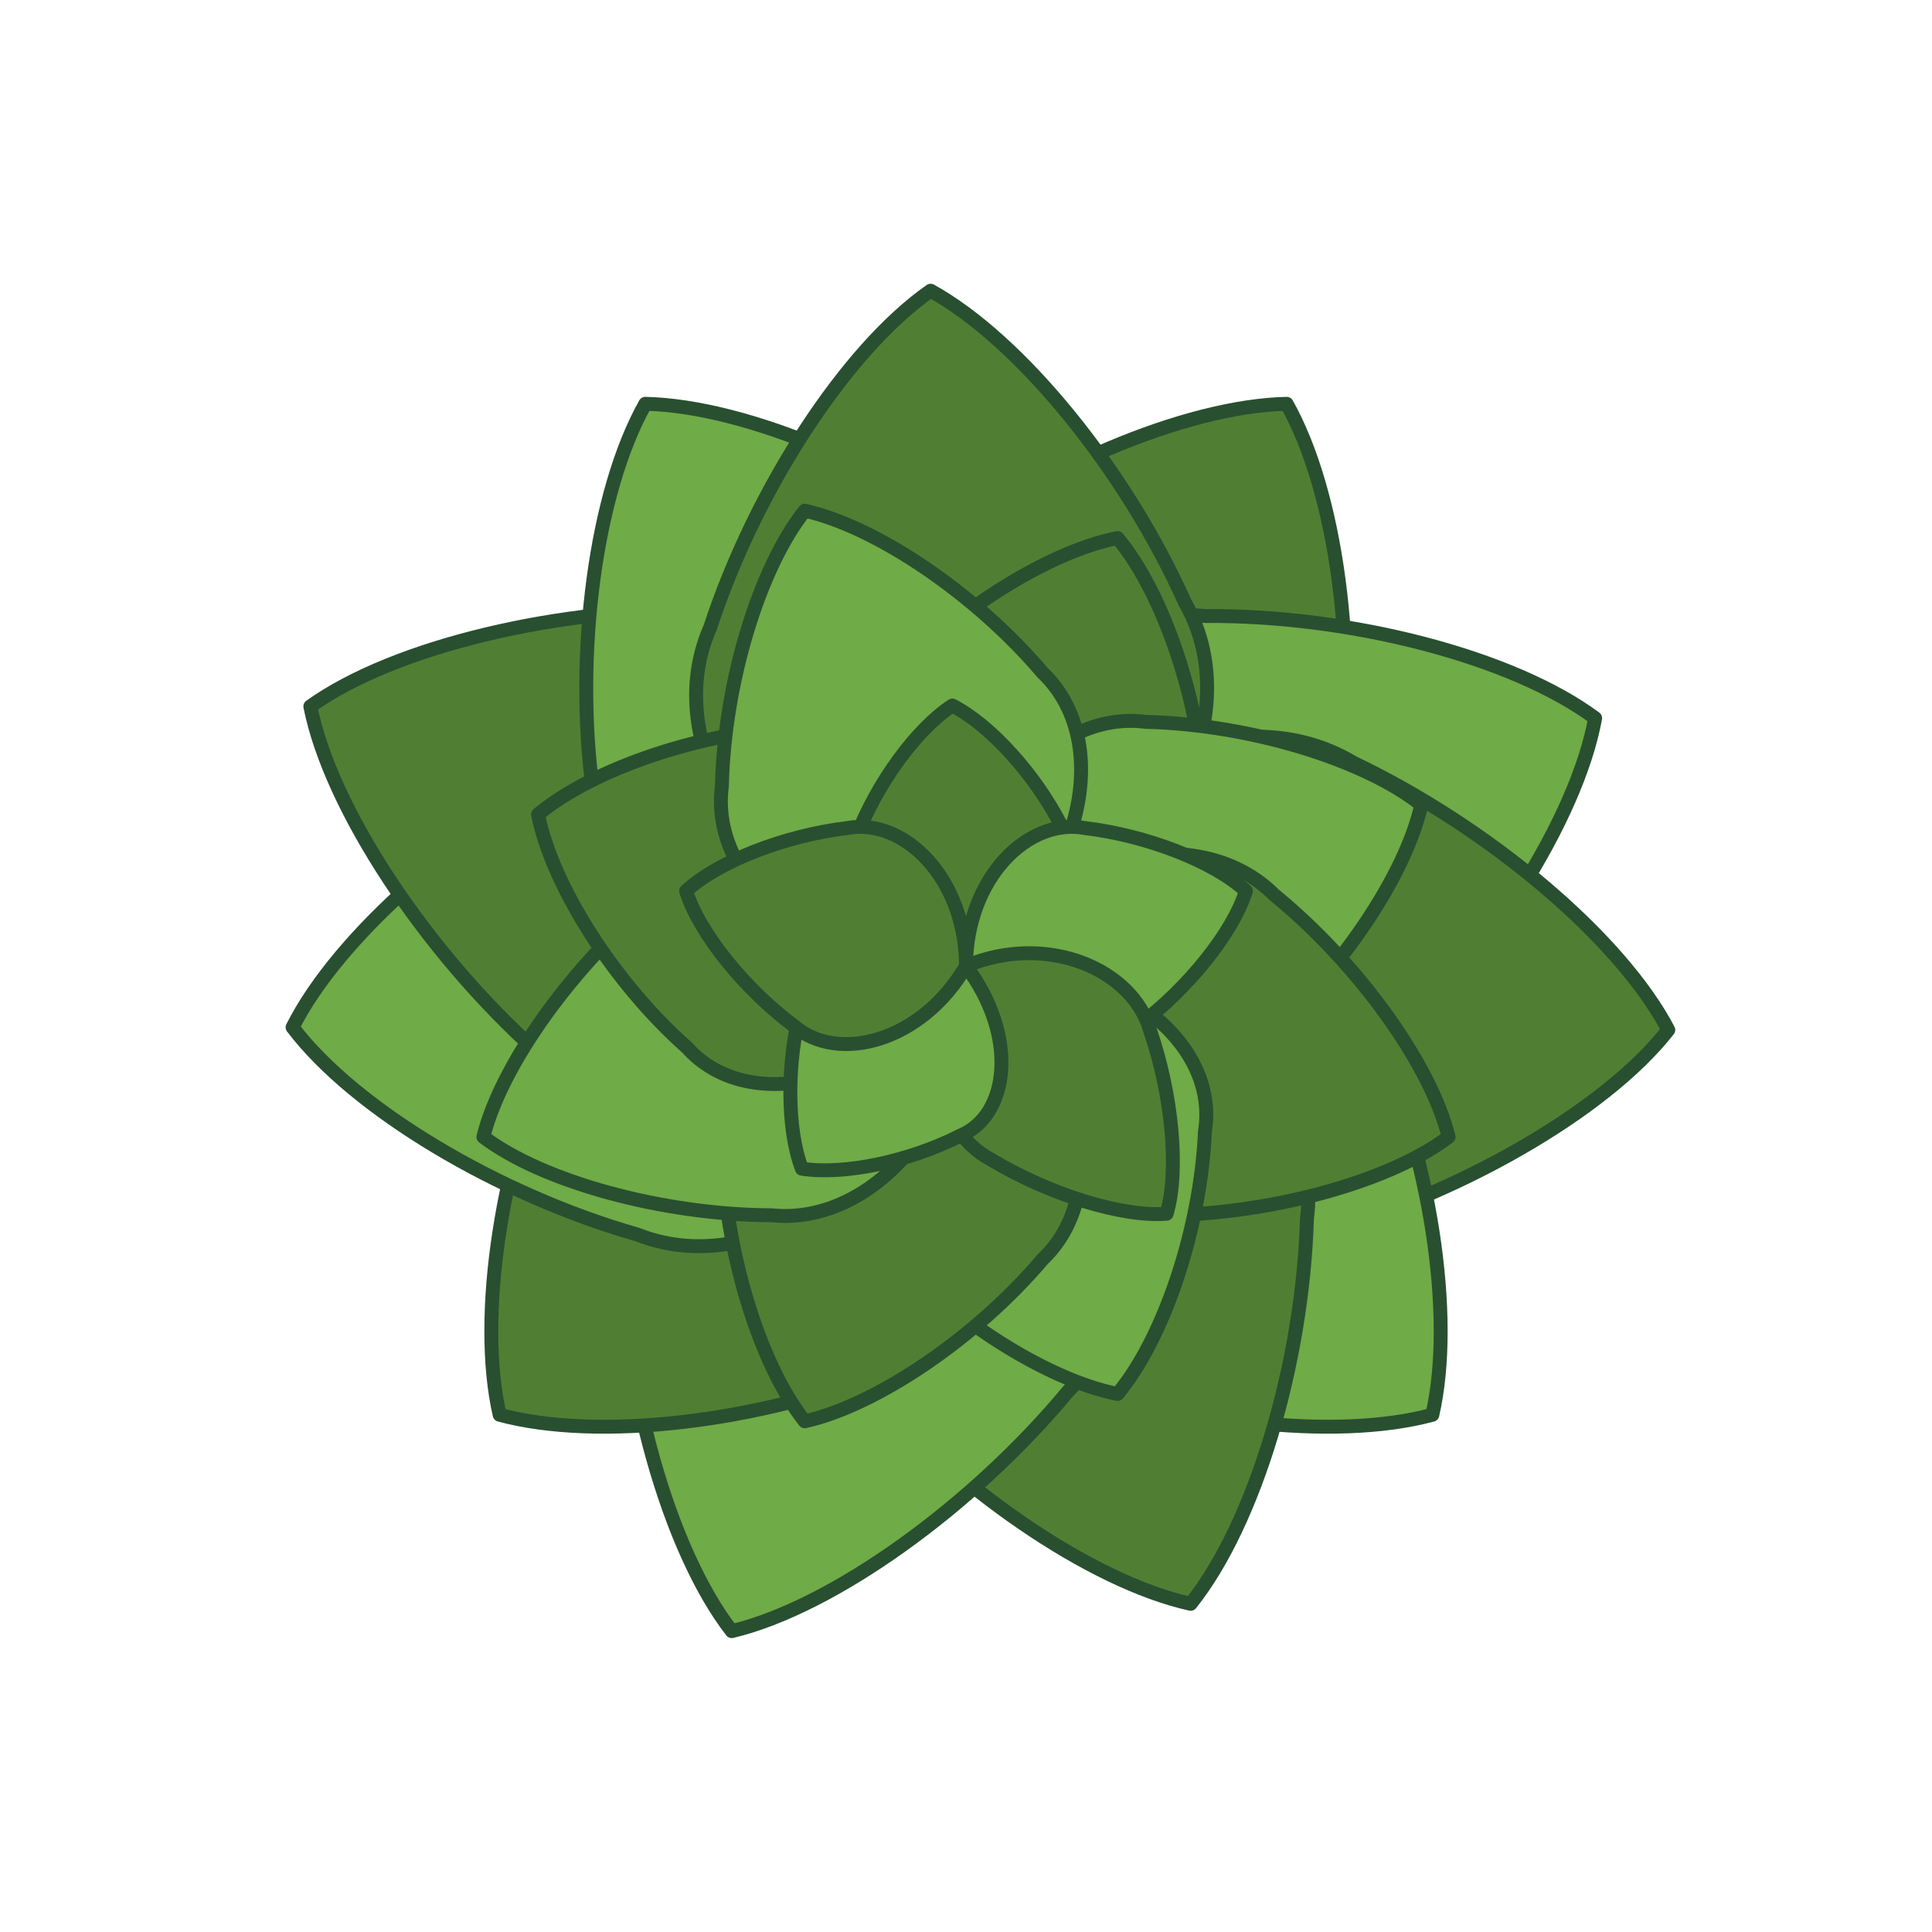
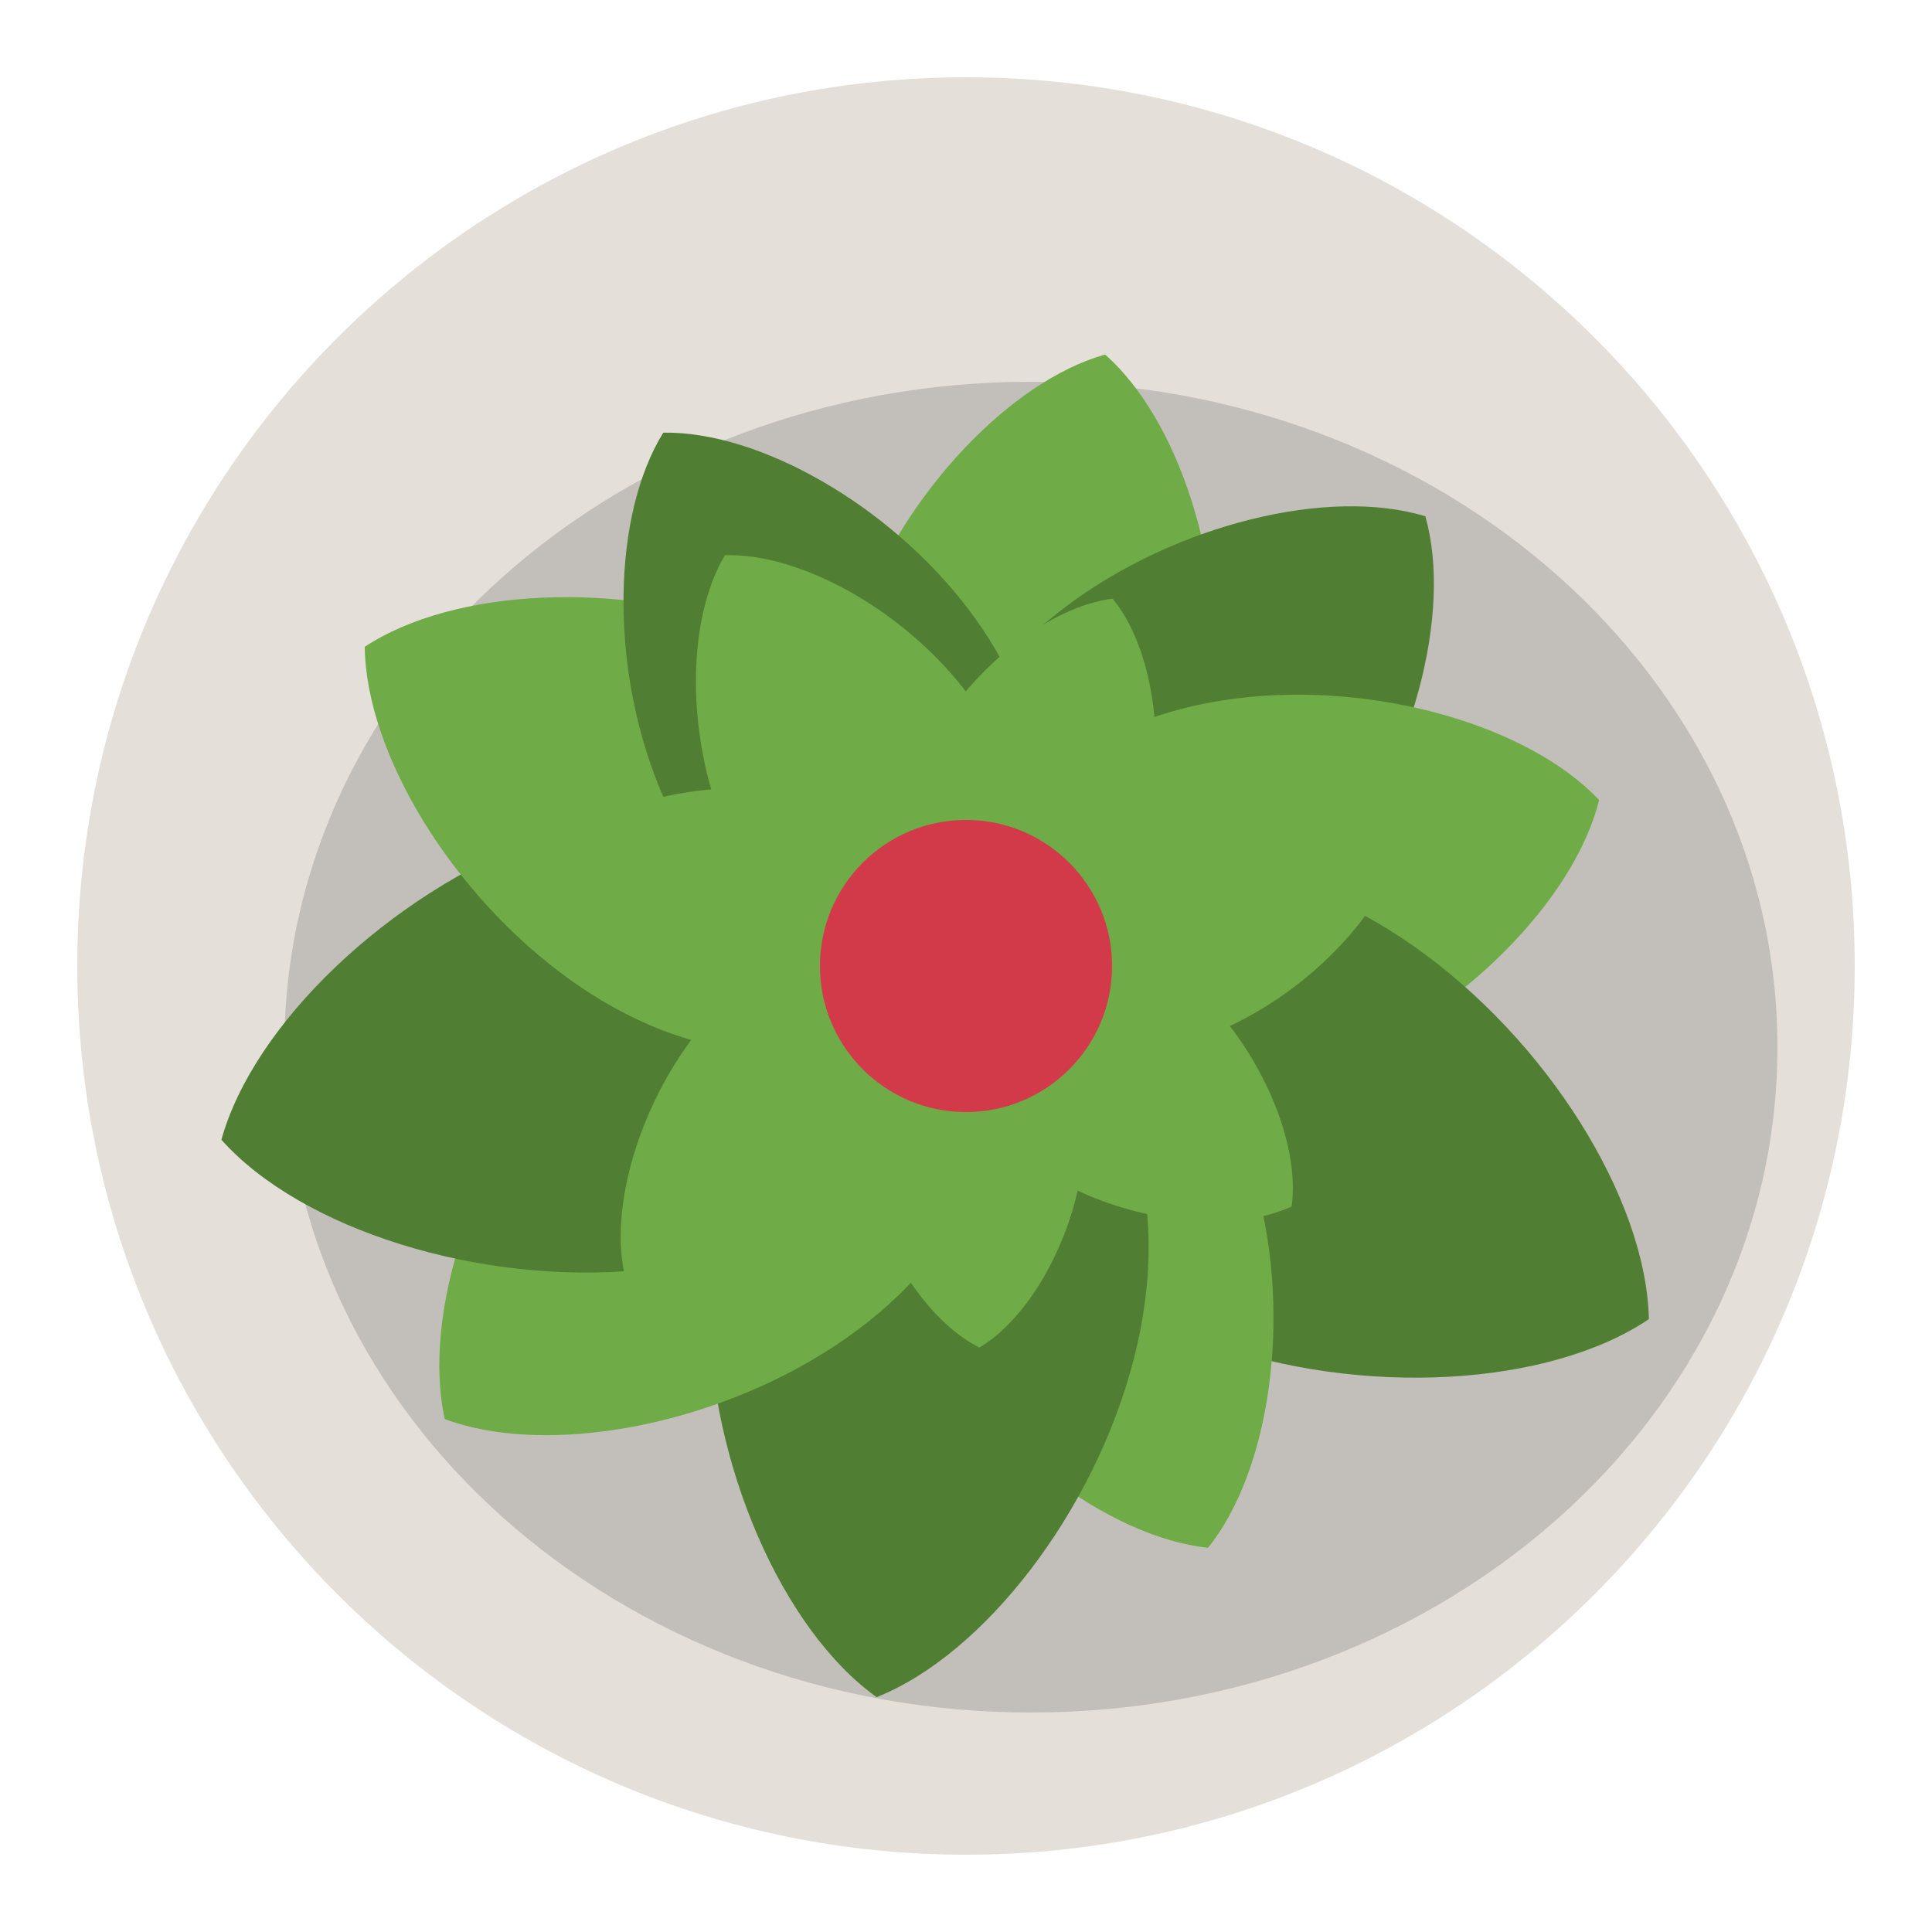
- <svg xmlns="http://www.w3.org/2000/svg" viewBox="-50 -50 100 100" width="100" height="100" role="img" aria-label="Ravanello">
-   <g>
-     <g transform="rotate(29.7)">
-       <path d="M0 0 C10.2 -2.7 15.5 -11.4 12.3 -17.4 C9.6 -24.1 4.5 -30.8 0 -33.5 C-4.5 -30.8 -9.6 -24.1 -12.3 -17.4 C-15.5 -11.4 -10.2 -2.7 0 0Z" fill="#507f33" stroke="#294f31" stroke-width=".72" stroke-linejoin="round" />
-     </g>
-     <g transform="rotate(68.5)">
-       <path d="M0 0 C10.2 -2.8 15.5 -11.9 12.3 -18.2 C9.6 -25.2 4.5 -32.2 0 -35 C-4.5 -32.2 -9.6 -25.2 -12.3 -18.2 C-15.5 -11.9 -10.2 -2.8 0 0Z" fill="#6fab46" stroke="#294f31" stroke-width=".72" stroke-linejoin="round" />
-     </g>
-     <g transform="rotate(95.2)">
-       <path d="M0 0 C10.2 -2.9 15.5 -12.4 12.3 -19 C9.6 -26.3 4.5 -33.6 0 -36.5 C-4.5 -33.6 -9.6 -26.3 -12.3 -19 C-15.5 -12.4 -10.2 -2.9 0 0Z" fill="#507f33" stroke="#294f31" stroke-width=".72" stroke-linejoin="round" />
-     </g>
-     <g transform="rotate(133.9)">
-       <path d="M0 0 C10.2 -2.7 15.5 -11.4 12.3 -17.4 C9.6 -24.1 4.5 -30.8 0 -33.5 C-4.5 -30.8 -9.6 -24.1 -12.3 -17.4 C-15.5 -11.4 -10.2 -2.7 0 0Z" fill="#6fab46" stroke="#294f31" stroke-width=".72" stroke-linejoin="round" />
-     </g>
-     <g transform="rotate(160.6)">
-       <path d="M0 0 C10.2 -2.8 15.5 -11.9 12.3 -18.2 C9.6 -25.2 4.5 -32.2 0 -35 C-4.5 -32.2 -9.6 -25.2 -12.3 -18.2 C-15.5 -11.9 -10.2 -2.8 0 0Z" fill="#507f33" stroke="#294f31" stroke-width=".72" stroke-linejoin="round" />
-     </g>
-     <g transform="rotate(199.4)">
-       <path d="M0 0 C10.2 -2.9 15.5 -12.4 12.3 -19 C9.6 -26.3 4.5 -33.6 0 -36.5 C-4.5 -33.6 -9.6 -26.3 -12.3 -19 C-15.5 -12.4 -10.2 -2.9 0 0Z" fill="#6fab46" stroke="#294f31" stroke-width=".72" stroke-linejoin="round" />
-     </g>
-     <g transform="rotate(226.1)">
-       <path d="M0 0 C10.2 -2.7 15.5 -11.4 12.3 -17.4 C9.6 -24.1 4.5 -30.8 0 -33.5 C-4.5 -30.8 -9.6 -24.1 -12.3 -17.4 C-15.5 -11.4 -10.2 -2.7 0 0Z" fill="#507f33" stroke="#294f31" stroke-width=".72" stroke-linejoin="round" />
-     </g>
-     <g transform="rotate(264.8)">
-       <path d="M0 0 C10.2 -2.8 15.5 -11.9 12.3 -18.2 C9.6 -25.2 4.5 -32.2 0 -35 C-4.5 -32.2 -9.6 -25.2 -12.3 -18.2 C-15.5 -11.9 -10.2 -2.8 0 0Z" fill="#6fab46" stroke="#294f31" stroke-width=".72" stroke-linejoin="round" />
-     </g>
-     <g transform="rotate(291.6)">
-       <path d="M0 0 C10.2 -2.9 15.5 -12.4 12.3 -19 C9.6 -26.3 4.5 -33.6 0 -36.5 C-4.5 -33.6 -9.6 -26.3 -12.3 -19 C-15.5 -12.4 -10.2 -2.9 0 0Z" fill="#507f33" stroke="#294f31" stroke-width=".72" stroke-linejoin="round" />
-     </g>
-     <g transform="rotate(330.3)">
-       <path d="M0 0 C10.2 -2.7 15.5 -11.4 12.3 -17.4 C9.6 -24.1 4.5 -30.8 0 -33.5 C-4.5 -30.8 -9.6 -24.1 -12.3 -17.4 C-15.5 -11.4 -10.2 -2.7 0 0Z" fill="#6fab46" stroke="#294f31" stroke-width=".72" stroke-linejoin="round" />
-     </g>
-     <g transform="rotate(357)">
-       <path d="M0 0 C10.2 -2.8 15.5 -11.9 12.3 -18.2 C9.6 -25.2 4.5 -32.2 0 -35 C-4.5 -32.2 -9.6 -25.2 -12.3 -18.2 C-15.5 -11.9 -10.2 -2.8 0 0Z" fill="#507f33" stroke="#294f31" stroke-width=".72" stroke-linejoin="round" />
-     </g>
-     <g transform="rotate(19.5)">
-       <path d="M0 0 C7.3 -1.9 11.1 -8 8.8 -12.2 C6.9 -16.9 3.2 -21.6 0 -23.5 C-3.2 -21.6 -6.9 -16.9 -8.8 -12.2 C-11.1 -8 -7.3 -1.9 0 0Z" fill="#507f33" stroke="#294f31" stroke-width=".72" stroke-linejoin="round" />
-     </g>
-     <g transform="rotate(70.5)">
-       <path d="M0 0 C7.3 -2 11.1 -8.5 8.8 -13 C6.9 -18 3.2 -23 0 -25 C-3.2 -23 -6.9 -18 -8.8 -13 C-11.1 -8.5 -7.3 -2 0 0Z" fill="#6fab46" stroke="#294f31" stroke-width=".72" stroke-linejoin="round" />
-     </g>
-     <g transform="rotate(109.5)">
-       <path d="M0 0 C7.3 -2.1 11.1 -9 8.8 -13.8 C6.9 -19.1 3.2 -24.4 0 -26.5 C-3.2 -24.4 -6.9 -19.1 -8.8 -13.8 C-11.1 -9 -7.3 -2.1 0 0Z" fill="#507f33" stroke="#294f31" stroke-width=".72" stroke-linejoin="round" />
-     </g>
-     <g transform="rotate(160.5)">
-       <path d="M0 0 C7.3 -1.9 11.1 -8 8.8 -12.2 C6.9 -16.9 3.2 -21.6 0 -23.5 C-3.2 -21.6 -6.9 -16.9 -8.8 -12.2 C-11.1 -8 -7.3 -1.9 0 0Z" fill="#6fab46" stroke="#294f31" stroke-width=".72" stroke-linejoin="round" />
-     </g>
-     <g transform="rotate(199.5)">
-       <path d="M0 0 C7.3 -2 11.1 -8.5 8.8 -13 C6.9 -18 3.2 -23 0 -25 C-3.2 -23 -6.9 -18 -8.8 -13 C-11.1 -8.5 -7.3 -2 0 0Z" fill="#507f33" stroke="#294f31" stroke-width=".72" stroke-linejoin="round" />
-     </g>
-     <g transform="rotate(250.5)">
-       <path d="M0 0 C7.3 -2.1 11.1 -9 8.8 -13.8 C6.9 -19.1 3.2 -24.4 0 -26.5 C-3.2 -24.4 -6.9 -19.1 -8.8 -13.8 C-11.1 -9 -7.3 -2.1 0 0Z" fill="#6fab46" stroke="#294f31" stroke-width=".72" stroke-linejoin="round" />
-     </g>
-     <g transform="rotate(289.5)">
-       <path d="M0 0 C7.3 -1.9 11.1 -8 8.8 -12.2 C6.9 -16.9 3.2 -21.6 0 -23.5 C-3.2 -21.6 -6.9 -16.9 -8.8 -12.2 C-11.1 -8 -7.3 -1.9 0 0Z" fill="#507f33" stroke="#294f31" stroke-width=".72" stroke-linejoin="round" />
-     </g>
-     <g transform="rotate(340.5)">
-       <path d="M0 0 C7.3 -2 11.1 -8.5 8.8 -13 C6.9 -18 3.2 -23 0 -25 C-3.2 -23 -6.9 -18 -8.8 -13 C-11.1 -8.5 -7.3 -2 0 0Z" fill="#6fab46" stroke="#294f31" stroke-width=".72" stroke-linejoin="round" />
-     </g>
-     <g transform="rotate(-3)">
-       <path d="M0 0 C4.4 -1.1 6.6 -4.6 5.3 -7 C4.1 -9.7 1.9 -12.4 0 -13.5 C-1.9 -12.4 -4.1 -9.7 -5.3 -7 C-6.6 -4.6 -4.4 -1.1 0 0Z" fill="#507f33" stroke="#294f31" stroke-width=".72" stroke-linejoin="round" />
-     </g>
-     <g transform="rotate(75)">
-       <path d="M0 0 C4.4 -1.2 6.6 -5.1 5.3 -7.8 C4.1 -10.8 1.9 -13.8 0 -15 C-1.9 -13.8 -4.1 -10.8 -5.3 -7.8 C-6.6 -5.1 -4.4 -1.2 0 0Z" fill="#6fab46" stroke="#294f31" stroke-width=".72" stroke-linejoin="round" />
-     </g>
-     <g transform="rotate(141)">
-       <path d="M0 0 C4.4 -1.3 6.6 -5.6 5.3 -8.6 C4.1 -11.9 1.9 -15.2 0 -16.5 C-1.9 -15.2 -4.1 -11.9 -5.3 -8.6 C-6.6 -5.6 -4.4 -1.3 0 0Z" fill="#507f33" stroke="#294f31" stroke-width=".72" stroke-linejoin="round" />
-     </g>
-     <g transform="rotate(219)">
-       <path d="M0 0 C4.4 -1.1 6.6 -4.6 5.3 -7 C4.1 -9.7 1.9 -12.4 0 -13.5 C-1.9 -12.4 -4.1 -9.7 -5.3 -7 C-6.6 -4.6 -4.4 -1.1 0 0Z" fill="#6fab46" stroke="#294f31" stroke-width=".72" stroke-linejoin="round" />
-     </g>
-     <g transform="rotate(285)">
-       <path d="M0 0 C4.4 -1.2 6.6 -5.1 5.3 -7.8 C4.1 -10.8 1.9 -13.8 0 -15 C-1.9 -13.8 -4.1 -10.8 -5.3 -7.8 C-6.6 -5.1 -4.4 -1.2 0 0Z" fill="#507f33" stroke="#294f31" stroke-width=".72" stroke-linejoin="round" />
-     </g>
+ <svg xmlns="http://www.w3.org/2000/svg" viewBox="-50 -50 100 100" width="100" height="100" role="img" aria-label="ravanello">
+   <circle cx="0" cy="0" r="46" fill="#6b4e2a" opacity="0.18" />
+   <ellipse cx="3.36" cy="4.2" rx="38.64" ry="34.44" fill="rgba(0,0,0,.15)" />
+   <g transform="rotate(12.81387)">
+     <path d="M0 0 C 16.23 -5.194, 8.926 -27.591, 0 -32.459 C -8.926 -27.591, -16.23 -5.194, 0 0 Z" fill="#6fab46" />
  </g>
+   <g transform="rotate(45.60967)">
+     <path d="M0 0 C 16.636 -5.324, 9.15 -28.282, 0 -33.273 C -9.15 -28.282, -16.636 -5.324, 0 0 Z" fill="#507f33" />
+   </g>
+   <g transform="rotate(75.31061)">
+     <path d="M0 0 C 16.939 -5.42, 9.316 -28.796, 0 -33.877 C -9.316 -28.796, -16.939 -5.42, 0 0 Z" fill="#6fab46" />
+   </g>
+   <g transform="rotate(117.3432)">
+     <path d="M0 0 C 19.896 -6.367, 10.943 -33.823, 0 -39.792 C -10.943 -33.823, -19.896 -6.367, 0 0 Z" fill="#507f33" />
+   </g>
+   <g transform="rotate(157.4124)">
+     <path d="M0 0 C 16.307 -5.218, 8.969 -27.722, 0 -32.615 C -8.969 -27.722, -16.307 -5.218, 0 0 Z" fill="#6fab46" />
+   </g>
+   <g transform="rotate(186.9711)">
+     <path d="M0 0 C 19.063 -6.1, 10.485 -32.407, 0 -38.126 C -10.485 -32.407, -19.063 -6.1, 0 0 Z" fill="#507f33" />
+   </g>
+   <g transform="rotate(229.0036)">
+     <path d="M0 0 C 17.873 -5.72, 9.83 -30.385, 0 -35.747 C -9.83 -30.385, -17.873 -5.72, 0 0 Z" fill="#6fab46" />
+   </g>
+   <g transform="rotate(256.864)">
+     <path d="M0 0 C 19.788 -6.332, 10.883 -33.639, 0 -39.576 C -10.883 -33.639, -19.788 -6.332, 0 0 Z" fill="#507f33" />
+   </g>
+   <g transform="rotate(297.9643)">
+     <path d="M0 0 C 17.617 -5.637, 9.689 -29.949, 0 -35.234 C -9.689 -29.949, -17.617 -5.637, 0 0 Z" fill="#6fab46" />
+   </g>
+   <g transform="rotate(330.4208)">
+     <path d="M0 0 C 15.871 -5.079, 8.729 -26.981, 0 -31.742 C -8.729 -26.981, -15.871 -5.079, 0 0 Z" fill="#507f33" />
+   </g>
+   <g transform="rotate(21.76066)">
+     <path d="M0 0 C 10.235 -3.275, 5.629 -17.4, 0 -20.47 C -5.629 -17.4, -10.235 -3.275, 0 0 Z" fill="#6fab46" />
+   </g>
+   <g transform="rotate(74.04625)">
+     <path d="M0 0 C 11.718 -3.75, 6.445 -19.92, 0 -23.435 C -6.445 -19.92, -11.718 -3.75, 0 0 Z" fill="#6fab46" />
+   </g>
+   <g transform="rotate(126.4447)">
+     <path d="M0 0 C 10.477 -3.353, 5.762 -17.811, 0 -20.954 C -5.762 -17.811, -10.477 -3.353, 0 0 Z" fill="#6fab46" />
+   </g>
+   <g transform="rotate(177.9922)">
+     <path d="M0 0 C 9.88 -3.162, 5.434 -16.797, 0 -19.761 C -5.434 -16.797, -9.88 -3.162, 0 0 Z" fill="#6fab46" />
+   </g>
+   <g transform="rotate(227.5576)">
+     <path d="M0 0 C 11.948 -3.824, 6.572 -20.312, 0 -23.897 C -6.572 -20.312, -11.948 -3.824, 0 0 Z" fill="#6fab46" />
+   </g>
+   <g transform="rotate(282.1955)">
+     <path d="M0 0 C 11.734 -3.755, 6.454 -19.947, 0 -23.467 C -6.454 -19.947, -11.734 -3.755, 0 0 Z" fill="#6fab46" />
+   </g>
+   <g transform="rotate(329.5968)">
+     <path d="M0 0 C 12.326 -3.944, 6.779 -20.954, 0 -24.652 C -6.779 -20.954, -12.326 -3.944, 0 0 Z" fill="#6fab46" />
+   </g>
+   <circle r="7.56" fill="#d23a4a" />
</svg>
